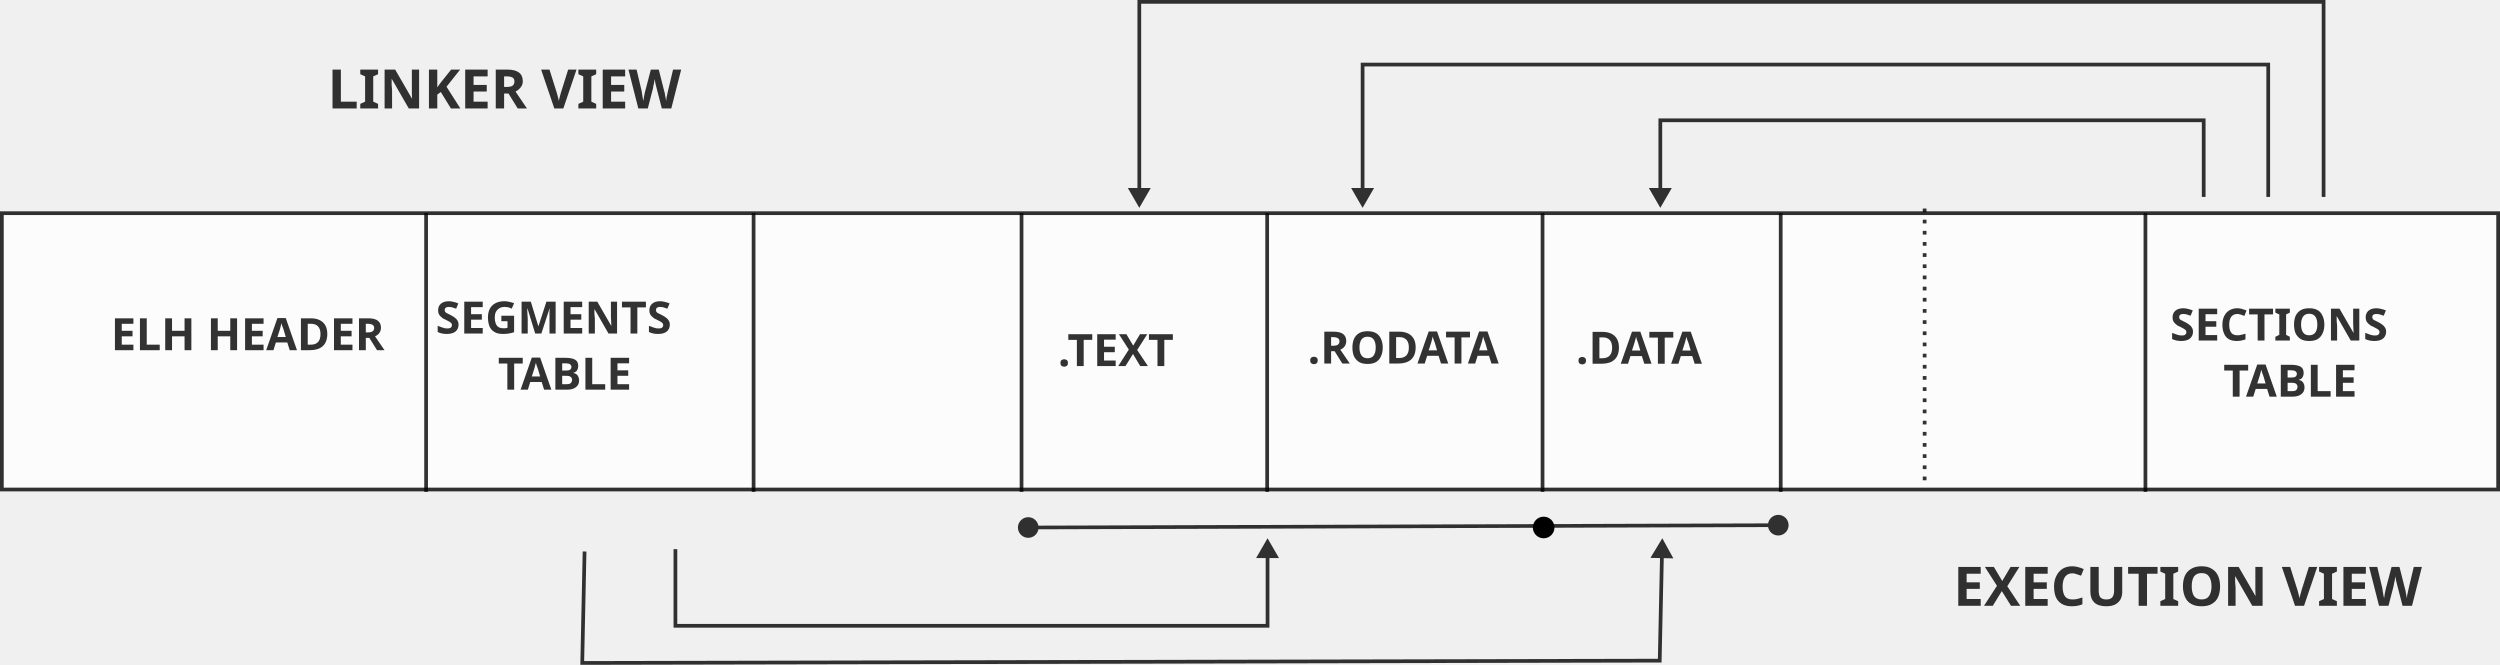
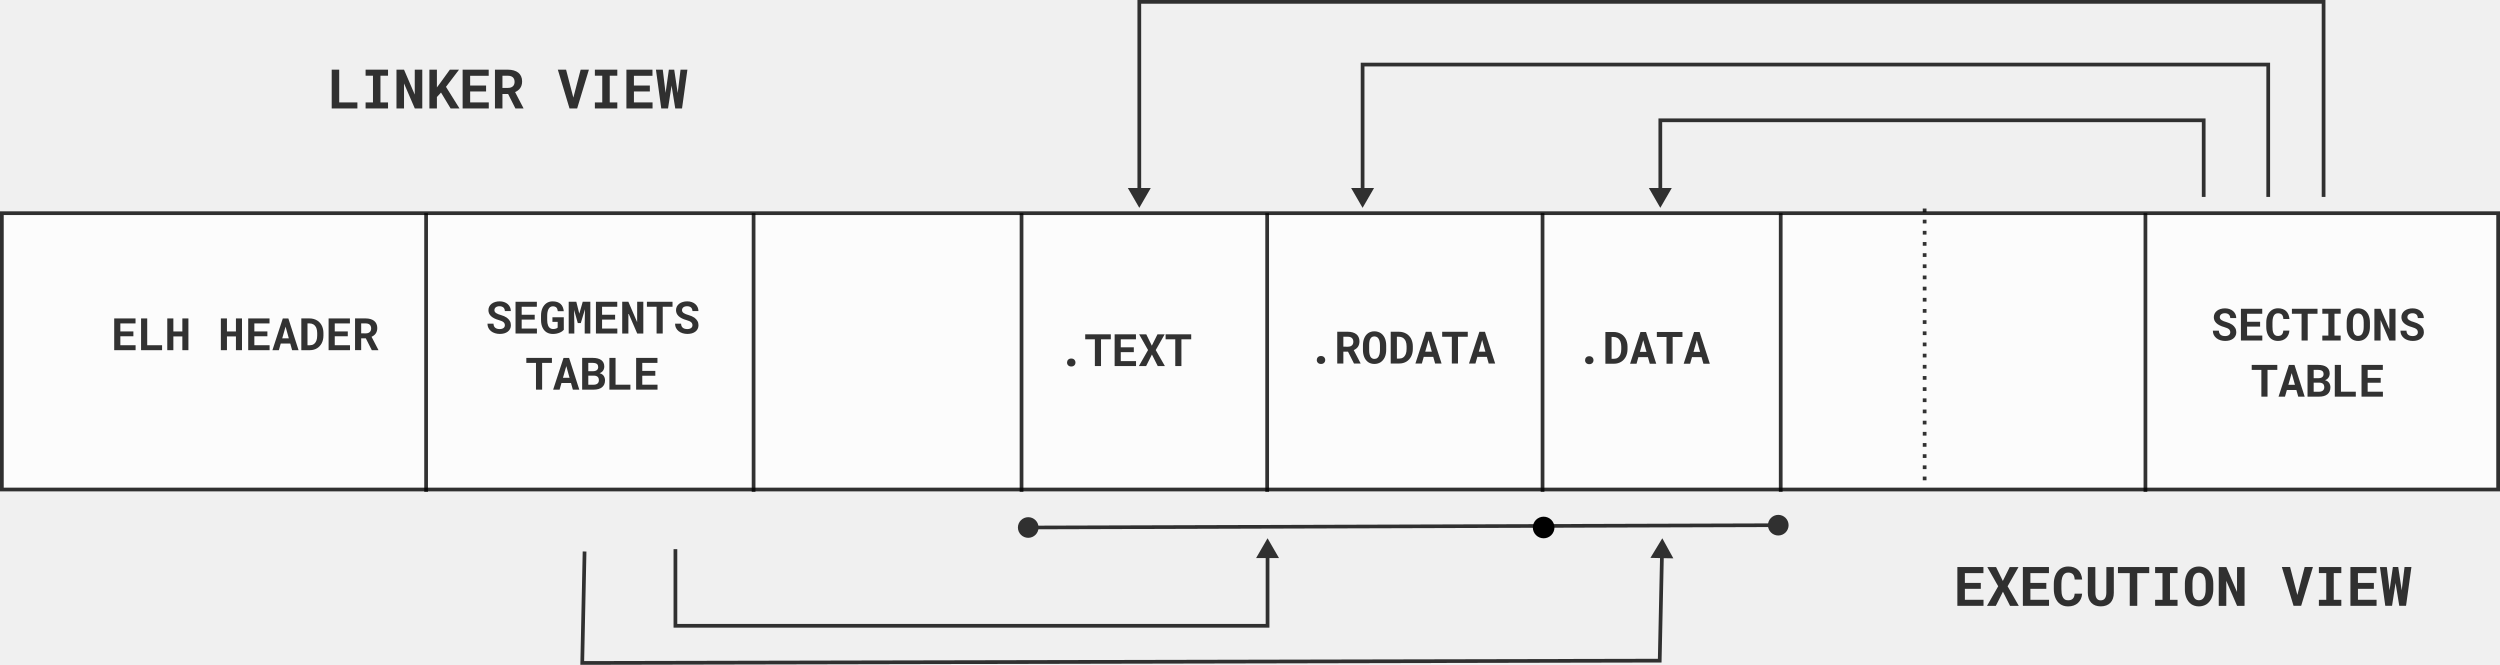
<svg xmlns="http://www.w3.org/2000/svg" width="177.741mm" height="47.266mm" viewBox="0 0 177.741 47.266" version="1.1" id="svg4170">
  <defs id="defs4167">
    <marker style="overflow:visible" id="marker22050" refX="0" refY="0" orient="auto" markerWidth="5.667" markerHeight="5.667" viewBox="0 0 5.667 5.667" preserveAspectRatio="xMidYMid">
      <path transform="scale(0.5)" style="fill:context-stroke;fill-rule:evenodd;stroke:context-stroke;stroke-width:1pt" d="M 5,0 C 5,2.76 2.76,5 0,5 -2.76,5 -5,2.76 -5,0 c 0,-2.76 2.3,-5 5,-5 2.76,0 5,2.24 5,5 z" id="path22048" />
    </marker>
    <marker style="overflow:visible" id="marker21968" refX="0" refY="0" orient="auto" markerWidth="5.667" markerHeight="5.667" viewBox="0 0 5.667 5.667" preserveAspectRatio="xMidYMid">
      <path transform="scale(0.5)" style="fill:context-stroke;fill-rule:evenodd;stroke:context-stroke;stroke-width:1pt" d="M 5,0 C 5,2.76 2.76,5 0,5 -2.76,5 -5,2.76 -5,0 c 0,-2.76 2.3,-5 5,-5 2.76,0 5,2.24 5,5 z" id="path21966" />
    </marker>
    <marker style="overflow:visible" id="TriangleStart" refX="0" refY="0" orient="auto-start-reverse" markerWidth="5.324" markerHeight="6.155" viewBox="0 0 5.324 6.155" preserveAspectRatio="xMidYMid">
      <path transform="scale(0.5)" style="fill:context-stroke;fill-rule:evenodd;stroke:context-stroke;stroke-width:1pt" d="M 5.77,0 -2.88,5 V -5 Z" id="path135" />
    </marker>
  </defs>
  <g id="layer1" transform="translate(-15.38659,-12.08449)">
-     <rect style="opacity:0.8;fill:#ffffff;stroke:#000000;stroke-width:0.265;stroke-opacity:1" id="rect5873" width="177.477" height="19.646" x="15.519" y="27.241" ry="0" />
-     <text xml:space="preserve" style="font-size:3.175px;opacity:0.8;fill:#ffffff;stroke:#000000;stroke-width:0.265;stroke-opacity:1" x="90.594" y="38.11" id="text8955-56">
-       <tspan id="tspan8953-2" style="font-style:normal;font-variant:normal;font-weight:bold;font-stretch:normal;font-family:'Roboto Mono';-inkscape-font-specification:'Roboto Mono Bold';fill:#000000;fill-opacity:1;stroke:none;stroke-width:0.265" x="90.594" y="38.11">.TEXT</tspan>
-     </text>
-     <text xml:space="preserve" style="font-size:3.175px;opacity:0.8;fill:#ffffff;stroke:#000000;stroke-width:0.265;stroke-opacity:1" x="108.351" y="37.929" id="text8955-56-0">
-       <tspan id="tspan8953-2-5" style="font-style:normal;font-variant:normal;font-weight:bold;font-stretch:normal;font-family:'Roboto Mono';-inkscape-font-specification:'Roboto Mono Bold';fill:#000000;fill-opacity:1;stroke:none;stroke-width:0.265" x="108.351" y="37.929">.RODATA</tspan>
-     </text>
-     <text xml:space="preserve" style="font-size:3.175px;opacity:0.8;fill:#ffffff;stroke:#000000;stroke-width:0.265;stroke-opacity:1" x="127.425" y="37.945" id="text8955-56-0-6">
-       <tspan id="tspan8953-2-5-1" style="font-style:normal;font-variant:normal;font-weight:bold;font-stretch:normal;font-family:'Roboto Mono';-inkscape-font-specification:'Roboto Mono Bold';fill:#000000;fill-opacity:1;stroke:none;stroke-width:0.265" x="127.425" y="37.945">.DATA</tspan>
-     </text>
+     <path id="rect5873" style="opacity:0.8;fill:#ffffff;stroke:#000000;stroke-width:0.265" d="M 15.519,27.241 H 192.995 V 46.887 H 15.519 Z" />
+     <g aria-label=".TEXT" id="text8955-56" style="font-size:3.175px;opacity:0.8;fill:#ffffff;stroke:#000000;stroke-width:0.265">
+       <path d="m 91.249,37.86 q 0,0.119 0.081,0.2 0.081,0.081 0.219,0.081 0.136,0 0.217,-0.079 0.082,-0.081 0.082,-0.202 0,-0.121 -0.081,-0.203 -0.079,-0.082 -0.219,-0.082 -0.141,0 -0.22,0.084 -0.079,0.082 -0.079,0.202 z" style="font-weight:bold;font-family:'Roboto Mono';-inkscape-font-specification:'Roboto Mono Bold';fill:#000000;stroke:none" id="path193" />
+       <path d="M 94.362,36.208 V 35.853 H 92.541 v 0.355 h 0.687 v 1.902 h 0.437 v -1.902 z" style="font-weight:bold;font-family:'Roboto Mono';-inkscape-font-specification:'Roboto Mono Bold';fill:#000000;stroke:none" id="path195" />
+       <path d="M 95.997,37.121 V 36.777 h -0.927 v -0.569 h 1.079 v -0.355 h -1.516 v 2.257 h 1.521 v -0.352 h -1.084 v -0.637 z" style="font-weight:bold;font-family:'Roboto Mono';-inkscape-font-specification:'Roboto Mono Bold';fill:#000000;stroke:none" id="path197" />
+       <path d="M 97.278,36.662 96.882,35.853 h -0.508 l 0.634,1.119 -0.651,1.138 h 0.515 l 0.412,-0.822 0.414,0.822 h 0.508 l -0.651,-1.138 0.636,-1.119 h -0.512 z" style="font-weight:bold;font-family:'Roboto Mono';-inkscape-font-specification:'Roboto Mono Bold';fill:#000000;stroke:none" id="path199" />
+       <path d="m 100.077,36.208 v -0.355 h -1.82 v 0.355 h 0.687 v 1.902 h 0.437 v -1.902 z" style="font-weight:bold;font-family:'Roboto Mono';-inkscape-font-specification:'Roboto Mono Bold';fill:#000000;stroke:none" id="path201" />
+     </g>
+     <g aria-label=".RODATA" id="text8955-56-0" style="font-size:3.175px;opacity:0.8;fill:#ffffff;stroke:#000000;stroke-width:0.265">
+       <path d="m 109.005,37.68 q 0,0.119 0.081,0.2 0.081,0.081 0.219,0.081 0.136,0 0.217,-0.079 0.082,-0.081 0.082,-0.202 0,-0.121 -0.081,-0.203 -0.079,-0.082 -0.219,-0.082 -0.141,0 -0.22,0.084 -0.079,0.082 -0.079,0.202 z" style="font-weight:bold;font-family:'Roboto Mono';-inkscape-font-specification:'Roboto Mono Bold';fill:#000000;stroke:none" id="path204" />
+       <path d="m 111.225,37.086 0.425,0.843 h 0.467 v -0.02 l -0.485,-0.932 q 0.093,-0.042 0.167,-0.099 0.076,-0.057 0.13,-0.135 0.053,-0.076 0.081,-0.172 0.029,-0.098 0.029,-0.219 0,-0.167 -0.059,-0.295 -0.057,-0.127 -0.164,-0.212 -0.109,-0.085 -0.26,-0.129 -0.152,-0.045 -0.34,-0.045 h -0.757 v 2.257 h 0.436 v -0.843 z m -0.33,-0.353 v -0.707 h 0.321 q 0.09,0 0.16,0.022 0.07,0.022 0.118,0.062 0.054,0.045 0.081,0.115 0.028,0.068 0.028,0.158 0,0.074 -0.022,0.135 -0.02,0.06 -0.06,0.104 -0.048,0.054 -0.126,0.084 -0.076,0.028 -0.177,0.028 z" style="font-weight:bold;font-family:'Roboto Mono';-inkscape-font-specification:'Roboto Mono Bold';fill:#000000;stroke:none" id="path206" />
+       <path d="m 113.94,36.966 v -0.329 q 0,-0.153 -0.029,-0.29 -0.028,-0.136 -0.082,-0.251 -0.05,-0.101 -0.119,-0.184 -0.068,-0.084 -0.16,-0.143 -0.091,-0.062 -0.206,-0.095 -0.113,-0.034 -0.243,-0.034 -0.129,0 -0.239,0.033 -0.11,0.033 -0.198,0.093 -0.09,0.062 -0.16,0.149 -0.068,0.087 -0.116,0.194 -0.05,0.113 -0.076,0.246 -0.025,0.133 -0.025,0.282 v 0.329 q 0,0.14 0.022,0.265 0.023,0.126 0.067,0.233 0.048,0.116 0.119,0.209 0.071,0.091 0.161,0.157 0.091,0.062 0.203,0.096 0.112,0.034 0.243,0.034 0.124,0 0.231,-0.031 0.109,-0.029 0.198,-0.084 0.099,-0.062 0.177,-0.155 0.077,-0.093 0.13,-0.205 0.05,-0.112 0.076,-0.242 0.026,-0.132 0.026,-0.278 z m -0.442,-0.332 v 0.332 q 0,0.084 -0.009,0.161 -0.008,0.078 -0.025,0.143 -0.022,0.084 -0.059,0.15 -0.036,0.065 -0.088,0.109 -0.042,0.036 -0.096,0.054 -0.054,0.019 -0.119,0.019 -0.068,0 -0.122,-0.02 -0.053,-0.02 -0.095,-0.057 -0.045,-0.042 -0.079,-0.109 -0.033,-0.068 -0.05,-0.15 -0.015,-0.065 -0.022,-0.141 -0.006,-0.076 -0.006,-0.158 v -0.332 q 0,-0.087 0.006,-0.166 0.008,-0.079 0.023,-0.146 0.02,-0.087 0.056,-0.152 0.037,-0.065 0.09,-0.109 0.039,-0.029 0.087,-0.045 0.05,-0.015 0.11,-0.015 0.064,0 0.115,0.017 0.053,0.017 0.095,0.048 0.053,0.042 0.091,0.109 0.039,0.065 0.062,0.149 0.019,0.067 0.026,0.146 0.009,0.078 0.009,0.164 z" style="font-weight:bold;font-family:'Roboto Mono';-inkscape-font-specification:'Roboto Mono Bold';fill:#000000;stroke:none" id="path208" />
+       <path d="m 114.261,37.929 h 0.606 q 0.15,0 0.282,-0.037 0.133,-0.037 0.243,-0.107 0.095,-0.059 0.174,-0.146 0.079,-0.088 0.138,-0.192 0.062,-0.116 0.096,-0.256 0.034,-0.14 0.034,-0.296 v -0.186 q 0,-0.163 -0.037,-0.307 -0.036,-0.144 -0.102,-0.264 -0.057,-0.098 -0.135,-0.18 -0.076,-0.084 -0.174,-0.141 -0.112,-0.07 -0.248,-0.107 -0.136,-0.039 -0.293,-0.039 h -0.584 z m 0.439,-1.904 h 0.146 q 0.079,0 0.146,0.019 0.068,0.017 0.124,0.05 0.073,0.043 0.127,0.112 0.056,0.068 0.09,0.155 0.028,0.073 0.042,0.161 0.015,0.087 0.015,0.184 v 0.189 q 0,0.104 -0.015,0.194 -0.014,0.088 -0.042,0.161 -0.034,0.084 -0.082,0.147 -0.046,0.062 -0.105,0.102 -0.057,0.039 -0.127,0.059 -0.07,0.02 -0.15,0.02 h -0.167 z" style="font-weight:bold;font-family:'Roboto Mono';-inkscape-font-specification:'Roboto Mono Bold';fill:#000000;stroke:none" id="path210" />
+       <path d="m 117.286,37.458 0.132,0.471 h 0.459 l -0.726,-2.257 h -0.395 l -0.739,2.257 h 0.459 l 0.133,-0.471 z m -0.571,-0.371 0.237,-0.831 0.231,0.831 z" style="font-weight:bold;font-family:'Roboto Mono';-inkscape-font-specification:'Roboto Mono Bold';fill:#000000;stroke:none" id="path212" />
+       <path d="M 119.74,36.027 V 35.672 h -1.82 v 0.355 h 0.687 v 1.902 h 0.437 v -1.902 z" style="font-weight:bold;font-family:'Roboto Mono';-inkscape-font-specification:'Roboto Mono Bold';fill:#000000;stroke:none" id="path214" />
+       <path d="m 121.096,37.458 0.132,0.471 h 0.459 l -0.726,-2.257 h -0.395 l -0.739,2.257 h 0.459 l 0.133,-0.471 z m -0.571,-0.371 0.237,-0.831 0.231,0.831 z" style="font-weight:bold;font-family:'Roboto Mono';-inkscape-font-specification:'Roboto Mono Bold';fill:#000000;stroke:none" id="path216" />
+     </g>
+     <g aria-label=".DATA" id="text8955-56-0-6" style="font-size:3.175px;opacity:0.8;fill:#ffffff;stroke:#000000;stroke-width:0.265">
+       <path d="m 128.079,37.695 q 0,0.119 0.081,0.2 0.081,0.081 0.219,0.081 0.136,0 0.217,-0.079 0.082,-0.081 0.082,-0.202 0,-0.121 -0.081,-0.203 -0.079,-0.082 -0.219,-0.082 -0.141,0 -0.22,0.084 -0.079,0.082 -0.079,0.202 z" style="font-weight:bold;font-family:'Roboto Mono';-inkscape-font-specification:'Roboto Mono Bold';fill:#000000;stroke:none" id="path219" />
+       <path d="m 129.524,37.945 h 0.606 q 0.15,0 0.282,-0.037 0.133,-0.037 0.243,-0.107 0.095,-0.059 0.174,-0.146 0.079,-0.088 0.138,-0.192 0.062,-0.116 0.096,-0.256 0.034,-0.14 0.034,-0.296 v -0.186 q 0,-0.163 -0.037,-0.307 -0.036,-0.144 -0.102,-0.264 -0.057,-0.098 -0.135,-0.18 -0.076,-0.084 -0.174,-0.141 -0.112,-0.07 -0.248,-0.107 -0.136,-0.039 -0.293,-0.039 h -0.584 z m 0.439,-1.904 h 0.146 q 0.079,0 0.146,0.019 0.068,0.017 0.124,0.05 0.073,0.043 0.127,0.112 0.056,0.068 0.09,0.155 0.028,0.073 0.042,0.161 0.015,0.087 0.015,0.184 v 0.189 q 0,0.104 -0.015,0.194 -0.014,0.088 -0.042,0.161 -0.034,0.084 -0.082,0.147 -0.046,0.062 -0.105,0.102 -0.057,0.039 -0.127,0.059 -0.07,0.02 -0.15,0.02 h -0.167 z" style="font-weight:bold;font-family:'Roboto Mono';-inkscape-font-specification:'Roboto Mono Bold';fill:#000000;stroke:none" id="path221" />
+       <path d="m 132.548,37.473 0.132,0.471 h 0.459 l -0.726,-2.257 h -0.395 l -0.739,2.257 h 0.459 l 0.133,-0.471 z m -0.571,-0.371 0.237,-0.831 0.231,0.831 z" style="font-weight:bold;font-family:'Roboto Mono';-inkscape-font-specification:'Roboto Mono Bold';fill:#000000;stroke:none" id="path223" />
+       <path d="m 135.003,36.042 v -0.355 h -1.82 v 0.355 h 0.687 v 1.902 h 0.437 V 36.042 Z" style="font-weight:bold;font-family:'Roboto Mono';-inkscape-font-specification:'Roboto Mono Bold';fill:#000000;stroke:none" id="path225" />
+       <path d="m 136.359,37.473 0.132,0.471 h 0.459 l -0.726,-2.257 h -0.395 l -0.739,2.257 h 0.459 l 0.133,-0.471 z m -0.571,-0.371 0.237,-0.831 0.231,0.831 z" style="font-weight:bold;font-family:'Roboto Mono';-inkscape-font-specification:'Roboto Mono Bold';fill:#000000;stroke:none" id="path227" />
+     </g>
    <path style="opacity:0.8;fill:#ffffff;stroke:#000000;stroke-width:0.265;stroke-opacity:1" d="M 45.681,27.241 V 47.052" id="path5987" />
    <path style="opacity:0.8;fill:#ffffff;stroke:#000000;stroke-width:0.265;stroke-opacity:1" d="M 68.964,27.241 V 47.052" id="path6715" />
    <path style="opacity:0.8;fill:#ffffff;stroke:#000000;stroke-width:0.265;stroke-opacity:1" d="M 88.014,27.241 V 47.052" id="path6717" />
    <path style="opacity:0.8;fill:#ffffff;stroke:#000000;stroke-width:0.265;stroke-opacity:1" d="M 105.477,27.241 V 47.052" id="path6719" />
    <path style="opacity:0.8;fill:#ffffff;stroke:#000000;stroke-width:0.265;stroke-opacity:1" d="M 125.056,27.241 V 47.052" id="path6721" />
-     <text xml:space="preserve" style="font-size:3.175px;opacity:0.8;fill:#ffffff;stroke:#000000;stroke-width:0.265;stroke-opacity:1" x="23.278" y="36.981" id="text8955">
-       <tspan id="tspan8953" style="font-style:normal;font-variant:normal;font-weight:bold;font-stretch:normal;font-family:'Roboto Mono';-inkscape-font-specification:'Roboto Mono Bold';fill:#000000;fill-opacity:1;stroke:none;stroke-width:0.265" x="23.278" y="36.981">ELH HEADER</tspan>
-     </text>
-     <text xml:space="preserve" style="font-size:3.881px;opacity:0.8;fill:#ffffff;stroke:#000000;stroke-width:0.265;stroke-opacity:1" x="38.684" y="19.796" id="text8955-3">
-       <tspan id="tspan8953-25" style="font-style:normal;font-variant:normal;font-weight:bold;font-stretch:normal;font-size:3.881px;font-family:'Roboto Mono';-inkscape-font-specification:'Roboto Mono Bold';fill:#000000;fill-opacity:1;stroke:none;stroke-width:0.265" x="38.684" y="19.796">LINKER VIEW</tspan>
-     </text>
-     <text xml:space="preserve" style="font-size:3.881px;opacity:0.8;fill:#ffffff;stroke:#000000;stroke-width:0.265;stroke-opacity:1" x="154.269" y="55.157" id="text8955-3-5">
-       <tspan id="tspan8953-25-3" style="font-style:normal;font-variant:normal;font-weight:bold;font-stretch:normal;font-size:3.881px;font-family:'Roboto Mono';-inkscape-font-specification:'Roboto Mono Bold';fill:#000000;fill-opacity:1;stroke:none;stroke-width:0.265" x="154.269" y="55.157">EXECUTION VIEW</tspan>
-     </text>
-     <text xml:space="preserve" style="font-size:3.175px;text-align:center;text-anchor:middle;opacity:0.8;fill:#ffffff;stroke:#000000;stroke-width:0.265;stroke-opacity:1" x="180.196" y="36.294" id="text8955-5">
-       <tspan id="tspan8953-5" style="font-style:normal;font-variant:normal;font-weight:bold;font-stretch:normal;font-family:'Roboto Mono';-inkscape-font-specification:'Roboto Mono Bold';text-align:center;text-anchor:middle;fill:#000000;fill-opacity:1;stroke:none;stroke-width:0.265" x="180.196" y="36.294">SECTIONS</tspan>
-       <tspan style="font-style:normal;font-variant:normal;font-weight:bold;font-stretch:normal;font-family:'Roboto Mono';-inkscape-font-specification:'Roboto Mono Bold';text-align:center;text-anchor:middle;fill:#000000;fill-opacity:1;stroke:none;stroke-width:0.265" x="180.196" y="40.285" id="tspan9824">TABLE</tspan>
-     </text>
-     <text xml:space="preserve" style="font-size:3.175px;text-align:center;text-anchor:middle;opacity:0.8;fill:#ffffff;stroke:#000000;stroke-width:0.265;stroke-opacity:1" x="57.527" y="35.796" id="text8955-5-8">
-       <tspan id="tspan8953-5-7" style="font-style:normal;font-variant:normal;font-weight:bold;font-stretch:normal;font-family:'Roboto Mono';-inkscape-font-specification:'Roboto Mono Bold';text-align:center;text-anchor:middle;fill:#000000;fill-opacity:1;stroke:none;stroke-width:0.265" x="57.527" y="35.796">SEGMENTS</tspan>
-       <tspan style="font-style:normal;font-variant:normal;font-weight:bold;font-stretch:normal;font-family:'Roboto Mono';-inkscape-font-specification:'Roboto Mono Bold';text-align:center;text-anchor:middle;fill:#000000;fill-opacity:1;stroke:none;stroke-width:0.265" x="57.527" y="39.787" id="tspan9824-7">TABLE</tspan>
-     </text>
+     <g aria-label="ELH HEADER" id="text8955" style="font-size:3.175px;opacity:0.8;fill:#ffffff;stroke:#000000;stroke-width:0.265">
+       <path d="M 24.87,35.992 V 35.648 H 23.943 V 35.079 H 25.022 v -0.355 h -1.516 v 2.257 h 1.521 v -0.352 h -1.084 v -0.637 z" style="font-weight:bold;font-family:'Roboto Mono';-inkscape-font-specification:'Roboto Mono Bold';fill:#000000;stroke:none" id="path230" />
+       <path d="m 25.853,36.629 v -1.905 h -0.437 v 2.257 h 1.494 v -0.352 z" style="font-weight:bold;font-family:'Roboto Mono';-inkscape-font-specification:'Roboto Mono Bold';fill:#000000;stroke:none" id="path232" />
+       <path d="m 28.782,36.981 v -2.257 h -0.431 v 0.926 h -0.639 v -0.926 h -0.433 v 2.257 h 0.433 v -0.978 h 0.639 v 0.978 z" style="font-weight:bold;font-family:'Roboto Mono';-inkscape-font-specification:'Roboto Mono Bold';fill:#000000;stroke:none" id="path234" />
+       <path d="m 32.592,36.981 v -2.257 h -0.431 v 0.926 h -0.639 v -0.926 h -0.433 v 2.257 h 0.433 v -0.978 h 0.639 v 0.978 z" style="font-weight:bold;font-family:'Roboto Mono';-inkscape-font-specification:'Roboto Mono Bold';fill:#000000;stroke:none" id="path236" />
+       <path d="m 34.397,35.992 v -0.344 h -0.927 v -0.569 h 1.079 v -0.355 h -1.516 v 2.257 h 1.521 v -0.352 h -1.084 v -0.637 z" style="font-weight:bold;font-family:'Roboto Mono';-inkscape-font-specification:'Roboto Mono Bold';fill:#000000;stroke:none" id="path238" />
+       <path d="m 36.023,36.51 0.132,0.471 h 0.459 l -0.726,-2.257 h -0.395 l -0.739,2.257 h 0.459 L 35.346,36.51 Z m -0.571,-0.371 0.237,-0.831 0.231,0.831 z" style="font-weight:bold;font-family:'Roboto Mono';-inkscape-font-specification:'Roboto Mono Bold';fill:#000000;stroke:none" id="path240" />
+       <path d="m 36.809,36.981 h 0.606 q 0.15,0 0.282,-0.037 0.133,-0.037 0.243,-0.107 0.095,-0.059 0.174,-0.146 0.079,-0.088 0.138,-0.192 0.062,-0.116 0.096,-0.256 0.034,-0.14 0.034,-0.296 v -0.186 q 0,-0.163 -0.037,-0.307 -0.036,-0.144 -0.102,-0.264 -0.057,-0.098 -0.135,-0.18 -0.076,-0.084 -0.174,-0.141 -0.112,-0.07 -0.248,-0.107 -0.136,-0.039 -0.293,-0.039 h -0.584 z m 0.439,-1.904 h 0.146 q 0.079,0 0.146,0.019 0.068,0.017 0.124,0.05 0.073,0.043 0.127,0.112 0.056,0.068 0.09,0.155 0.028,0.073 0.042,0.161 0.015,0.087 0.015,0.184 v 0.189 q 0,0.104 -0.015,0.194 -0.014,0.088 -0.042,0.161 -0.034,0.084 -0.082,0.147 -0.047,0.062 -0.105,0.102 -0.057,0.039 -0.127,0.059 -0.07,0.02 -0.15,0.02 H 37.248 Z" style="font-weight:bold;font-family:'Roboto Mono';-inkscape-font-specification:'Roboto Mono Bold';fill:#000000;stroke:none" id="path242" />
+       <path d="m 40.113,35.992 v -0.344 h -0.927 v -0.569 h 1.079 v -0.355 h -1.516 v 2.257 h 1.521 v -0.352 h -1.084 v -0.637 z" style="font-weight:bold;font-family:'Roboto Mono';-inkscape-font-specification:'Roboto Mono Bold';fill:#000000;stroke:none" id="path244" />
+       <path d="m 41.395,36.138 0.425,0.843 h 0.467 v -0.02 l -0.485,-0.932 q 0.093,-0.042 0.167,-0.099 0.076,-0.057 0.13,-0.135 0.053,-0.076 0.081,-0.172 0.029,-0.098 0.029,-0.219 0,-0.167 -0.059,-0.295 -0.057,-0.127 -0.164,-0.212 -0.109,-0.085 -0.26,-0.129 -0.152,-0.045 -0.34,-0.045 H 40.629 v 2.257 h 0.436 v -0.843 z m -0.33,-0.353 v -0.707 h 0.321 q 0.09,0 0.16,0.022 0.07,0.022 0.118,0.062 0.054,0.045 0.081,0.115 0.028,0.068 0.028,0.158 0,0.074 -0.022,0.135 -0.02,0.06 -0.06,0.104 -0.048,0.054 -0.126,0.084 -0.076,0.028 -0.177,0.028 z" style="font-weight:bold;font-family:'Roboto Mono';-inkscape-font-specification:'Roboto Mono Bold';fill:#000000;stroke:none" id="path246" />
+     </g>
+     <g aria-label="LINKER VIEW" id="text8955-3" style="font-size:3.881px;opacity:0.8;fill:#ffffff;stroke:#000000;stroke-width:0.265">
+       <path d="m 39.503,19.366 v -2.329 h -0.534 v 2.759 h 1.827 v -0.43 z" style="font-weight:bold;font-family:'Roboto Mono';-inkscape-font-specification:'Roboto Mono Bold';fill:#000000;stroke:none" id="path249" />
+       <path d="m 41.379,17.037 v 0.43 h 0.525 v 1.9 h -0.525 v 0.428 h 1.595 v -0.428 h -0.538 v -1.9 h 0.538 v -0.43 z" style="font-weight:bold;font-family:'Roboto Mono';-inkscape-font-specification:'Roboto Mono Bold';fill:#000000;stroke:none" id="path251" />
+       <path d="M 45.409,19.796 V 17.037 H 44.875 l -0.002,1.772 -0.762,-1.772 h -0.536 v 2.759 h 0.536 V 18.017 l 0.767,1.779 z" style="font-weight:bold;font-family:'Roboto Mono';-inkscape-font-specification:'Roboto Mono Bold';fill:#000000;stroke:none" id="path253" />
+       <path d="m 46.741,18.663 0.682,1.133 h 0.633 L 47.094,18.258 48.022,17.037 h -0.652 l -0.671,0.927 -0.25,0.337 v -1.264 h -0.534 v 2.759 h 0.534 v -0.813 z" style="font-weight:bold;font-family:'Roboto Mono';-inkscape-font-specification:'Roboto Mono Bold';fill:#000000;stroke:none" id="path255" />
+       <path d="M 49.945,18.587 V 18.167 h -1.133 v -0.695 h 1.319 v -0.434 h -1.853 v 2.759 h 1.859 v -0.43 h -1.324 v -0.779 z" style="font-weight:bold;font-family:'Roboto Mono';-inkscape-font-specification:'Roboto Mono Bold';fill:#000000;stroke:none" id="path257" />
+       <path d="m 51.512,18.766 0.519,1.031 h 0.57 v -0.025 l -0.593,-1.139 q 0.114,-0.051 0.205,-0.121 0.093,-0.07 0.159,-0.165 0.064,-0.093 0.099,-0.21 0.036,-0.119 0.036,-0.267 0,-0.205 -0.072,-0.36 -0.07,-0.155 -0.201,-0.26 -0.133,-0.104 -0.318,-0.157 -0.186,-0.055 -0.415,-0.055 h -0.925 v 2.759 h 0.532 v -1.031 z m -0.404,-0.432 v -0.864 h 0.392 q 0.11,0 0.195,0.027 0.085,0.027 0.144,0.076 0.066,0.055 0.099,0.14 0.034,0.083 0.034,0.193 0,0.091 -0.027,0.165 -0.025,0.074 -0.074,0.127 -0.059,0.066 -0.153,0.102 -0.093,0.034 -0.216,0.034 z" style="font-weight:bold;font-family:'Roboto Mono';-inkscape-font-specification:'Roboto Mono Bold';fill:#000000;stroke:none" id="path259" />
+       <path d="m 55.878,19.796 h 0.542 l 0.836,-2.759 h -0.587 l -0.47,1.8 -0.051,0.188 -0.047,-0.186 -0.468,-1.802 h -0.587 z" style="font-weight:bold;font-family:'Roboto Mono';-inkscape-font-specification:'Roboto Mono Bold';fill:#000000;stroke:none" id="path261" />
+       <path d="m 57.68,17.037 v 0.43 h 0.525 v 1.9 h -0.525 v 0.428 h 1.595 v -0.428 h -0.538 v -1.9 h 0.538 v -0.43 z" style="font-weight:bold;font-family:'Roboto Mono';-inkscape-font-specification:'Roboto Mono Bold';fill:#000000;stroke:none" id="path263" />
+       <path d="M 61.589,18.587 V 18.167 h -1.133 v -0.695 h 1.319 v -0.434 h -1.853 v 2.759 h 1.859 v -0.43 h -1.324 v -0.779 z" style="font-weight:bold;font-family:'Roboto Mono';-inkscape-font-specification:'Roboto Mono Bold';fill:#000000;stroke:none" id="path265" />
+       <path d="m 62.4,19.796 h 0.481 l 0.231,-1.489 0.021,-0.14 0.021,0.14 0.241,1.489 h 0.481 l 0.383,-2.759 h -0.489 l -0.188,1.546 -0.013,0.116 -0.017,-0.114 -0.231,-1.548 h -0.381 l -0.218,1.537 -0.017,0.114 -0.013,-0.108 -0.184,-1.542 h -0.487 z" style="font-weight:bold;font-family:'Roboto Mono';-inkscape-font-specification:'Roboto Mono Bold';fill:#000000;stroke:none" id="path267" />
+     </g>
+     <g aria-label="EXECUTION VIEW" id="text8955-3-5" style="font-size:3.881px;opacity:0.8;fill:#ffffff;stroke:#000000;stroke-width:0.265">
+       <path d="m 156.215,53.948 v -0.421 h -1.133 V 52.832 h 1.319 v -0.434 h -1.853 v 2.759 h 1.859 v -0.43 h -1.324 V 53.948 Z" style="font-weight:bold;font-family:'Roboto Mono';-inkscape-font-specification:'Roboto Mono Bold';fill:#000000;stroke:none" id="path270" />
+       <path d="m 157.781,53.388 -0.483,-0.989 h -0.622 l 0.775,1.368 -0.796,1.391 h 0.629 l 0.504,-1.004 0.506,1.004 h 0.621 l -0.796,-1.391 0.777,-1.368 h -0.625 z" style="font-weight:bold;font-family:'Roboto Mono';-inkscape-font-specification:'Roboto Mono Bold';fill:#000000;stroke:none" id="path272" />
+       <path d="m 160.873,53.948 v -0.421 h -1.133 V 52.832 h 1.319 v -0.434 h -1.853 v 2.759 h 1.859 v -0.43 h -1.324 V 53.948 Z" style="font-weight:bold;font-family:'Roboto Mono';-inkscape-font-specification:'Roboto Mono Bold';fill:#000000;stroke:none" id="path274" />
+       <path d="m 163.419,54.293 h -0.532 q -0.008,0.125 -0.042,0.214 -0.034,0.089 -0.093,0.146 -0.059,0.057 -0.142,0.083 -0.083,0.027 -0.188,0.027 -0.078,0 -0.142,-0.017 -0.062,-0.019 -0.114,-0.057 -0.047,-0.034 -0.085,-0.085 -0.036,-0.051 -0.062,-0.117 -0.038,-0.097 -0.057,-0.225 -0.017,-0.131 -0.017,-0.296 v -0.375 q 0,-0.121 0.011,-0.225 0.011,-0.106 0.036,-0.193 0.032,-0.112 0.085,-0.195 0.055,-0.085 0.133,-0.131 0.045,-0.027 0.099,-0.04 0.055,-0.013 0.117,-0.013 0.117,0 0.201,0.032 0.085,0.03 0.142,0.091 0.055,0.063 0.083,0.155 0.03,0.093 0.038,0.216 h 0.531 q -0.019,-0.216 -0.091,-0.388 -0.072,-0.172 -0.197,-0.292 -0.125,-0.119 -0.303,-0.184 -0.176,-0.064 -0.404,-0.064 -0.153,0 -0.288,0.04 -0.133,0.038 -0.244,0.11 -0.125,0.085 -0.224,0.208 -0.099,0.123 -0.159,0.28 -0.053,0.129 -0.08,0.28 -0.026,0.15 -0.026,0.316 v 0.371 q 0,0.178 0.028,0.337 0.03,0.159 0.085,0.292 0.057,0.133 0.138,0.243 0.083,0.11 0.189,0.188 0.116,0.083 0.26,0.129 0.146,0.044 0.316,0.044 0.216,0 0.394,-0.063 0.178,-0.064 0.307,-0.182 0.129,-0.117 0.205,-0.284 0.078,-0.167 0.091,-0.375 z" style="font-weight:bold;font-family:'Roboto Mono';-inkscape-font-specification:'Roboto Mono Bold';fill:#000000;stroke:none" id="path276" />
+       <path d="m 165.671,52.399 h -0.529 l -0.002,1.828 q -0.002,0.135 -0.028,0.237 -0.026,0.102 -0.08,0.171 -0.049,0.066 -0.125,0.1 -0.074,0.032 -0.171,0.032 -0.089,0 -0.157,-0.03 -0.068,-0.032 -0.116,-0.095 -0.051,-0.068 -0.078,-0.172 -0.025,-0.104 -0.026,-0.243 l -0.002,-1.828 h -0.532 l -0.002,1.828 q 0,0.231 0.064,0.413 0.066,0.18 0.186,0.303 0.119,0.123 0.286,0.188 0.169,0.064 0.377,0.064 0.222,0 0.394,-0.064 0.174,-0.064 0.296,-0.189 0.119,-0.123 0.182,-0.303 0.064,-0.18 0.064,-0.411 z" style="font-weight:bold;font-family:'Roboto Mono';-inkscape-font-specification:'Roboto Mono Bold';fill:#000000;stroke:none" id="path278" />
+       <path d="m 168.189,52.832 v -0.434 h -2.224 v 0.434 h 0.839 v 2.325 h 0.534 V 52.832 Z" style="font-weight:bold;font-family:'Roboto Mono';-inkscape-font-specification:'Roboto Mono Bold';fill:#000000;stroke:none" id="path280" />
+       <path d="m 168.607,52.399 v 0.43 h 0.525 v 1.9 h -0.525 v 0.428 h 1.595 v -0.428 h -0.538 V 52.829 h 0.538 v -0.43 z" style="font-weight:bold;font-family:'Roboto Mono';-inkscape-font-specification:'Roboto Mono Bold';fill:#000000;stroke:none" id="path282" />
+       <path d="m 172.744,53.981 v -0.402 q 0,-0.188 -0.036,-0.354 -0.034,-0.167 -0.1,-0.307 -0.061,-0.123 -0.146,-0.225 -0.083,-0.102 -0.195,-0.174 -0.112,-0.076 -0.252,-0.116 -0.138,-0.042 -0.297,-0.042 -0.157,0 -0.292,0.04 -0.135,0.04 -0.243,0.114 -0.11,0.076 -0.195,0.182 -0.083,0.106 -0.142,0.237 -0.061,0.138 -0.093,0.301 -0.03,0.163 -0.03,0.345 v 0.402 q 0,0.171 0.026,0.324 0.028,0.153 0.082,0.284 0.059,0.142 0.146,0.256 0.087,0.112 0.197,0.191 0.112,0.076 0.248,0.117 0.136,0.042 0.297,0.042 0.152,0 0.282,-0.038 0.133,-0.036 0.243,-0.102 0.121,-0.076 0.216,-0.189 0.095,-0.114 0.159,-0.25 0.061,-0.136 0.093,-0.296 0.032,-0.161 0.032,-0.339 z m -0.54,-0.405 v 0.405 q 0,0.102 -0.011,0.197 -0.009,0.095 -0.03,0.174 -0.026,0.102 -0.072,0.184 -0.044,0.08 -0.108,0.133 -0.051,0.044 -0.117,0.066 -0.066,0.023 -0.146,0.023 -0.083,0 -0.15,-0.025 -0.064,-0.025 -0.116,-0.07 -0.055,-0.051 -0.097,-0.133 -0.04,-0.083 -0.061,-0.184 -0.019,-0.08 -0.026,-0.172 -0.008,-0.093 -0.008,-0.193 v -0.405 q 0,-0.106 0.008,-0.203 0.009,-0.097 0.028,-0.178 0.025,-0.106 0.068,-0.186 0.045,-0.08 0.11,-0.133 0.047,-0.036 0.106,-0.055 0.061,-0.019 0.135,-0.019 0.078,0 0.14,0.021 0.064,0.021 0.116,0.059 0.064,0.051 0.112,0.133 0.047,0.08 0.076,0.182 0.023,0.081 0.032,0.178 0.011,0.095 0.011,0.201 z" style="font-weight:bold;font-family:'Roboto Mono';-inkscape-font-specification:'Roboto Mono Bold';fill:#000000;stroke:none" id="path284" />
+       <path d="M 174.966,55.157 V 52.399 h -0.534 l -0.002,1.772 -0.762,-1.772 h -0.536 v 2.759 h 0.536 v -1.779 l 0.767,1.779 z" style="font-weight:bold;font-family:'Roboto Mono';-inkscape-font-specification:'Roboto Mono Bold';fill:#000000;stroke:none" id="path286" />
+       <path d="m 178.449,55.157 h 0.542 l 0.836,-2.759 h -0.587 l -0.47,1.8 -0.051,0.188 -0.047,-0.186 -0.468,-1.802 h -0.587 z" style="font-weight:bold;font-family:'Roboto Mono';-inkscape-font-specification:'Roboto Mono Bold';fill:#000000;stroke:none" id="path288" />
+       <path d="m 180.251,52.399 v 0.43 h 0.525 v 1.9 h -0.525 v 0.428 h 1.595 v -0.428 h -0.538 V 52.829 h 0.538 v -0.43 z" style="font-weight:bold;font-family:'Roboto Mono';-inkscape-font-specification:'Roboto Mono Bold';fill:#000000;stroke:none" id="path290" />
+       <path d="m 184.16,53.948 v -0.421 h -1.133 V 52.832 h 1.319 v -0.434 h -1.853 v 2.759 h 1.859 v -0.43 h -1.324 V 53.948 Z" style="font-weight:bold;font-family:'Roboto Mono';-inkscape-font-specification:'Roboto Mono Bold';fill:#000000;stroke:none" id="path292" />
+       <path d="m 184.971,55.157 h 0.481 l 0.231,-1.489 0.021,-0.14 0.021,0.14 0.241,1.489 h 0.481 l 0.383,-2.759 h -0.489 l -0.188,1.546 -0.013,0.116 -0.017,-0.114 -0.231,-1.548 h -0.381 l -0.218,1.537 -0.017,0.114 -0.013,-0.108 -0.184,-1.542 h -0.487 z" style="font-weight:bold;font-family:'Roboto Mono';-inkscape-font-specification:'Roboto Mono Bold';fill:#000000;stroke:none" id="path294" />
+     </g>
+     <g aria-label="SECTIONS TABLE" id="text8955-5" style="font-size:3.175px;text-align:center;text-anchor:middle;opacity:0.8;fill:#ffffff;stroke:#000000;stroke-width:0.265">
+       <path d="m 173.95,35.705 q 0,0.06 -0.025,0.112 -0.025,0.05 -0.071,0.085 -0.046,0.036 -0.115,0.056 -0.067,0.02 -0.153,0.02 -0.098,0 -0.18,-0.022 -0.081,-0.022 -0.138,-0.068 -0.059,-0.047 -0.091,-0.119 -0.033,-0.073 -0.036,-0.175 h -0.428 q 0,0.175 0.067,0.305 0.068,0.13 0.184,0.226 0.122,0.098 0.287,0.149 0.166,0.05 0.335,0.05 0.172,0 0.318,-0.04 0.146,-0.042 0.251,-0.122 0.105,-0.079 0.164,-0.194 0.06,-0.116 0.06,-0.265 0,-0.172 -0.079,-0.304 -0.079,-0.132 -0.212,-0.231 -0.088,-0.06 -0.194,-0.107 -0.105,-0.047 -0.222,-0.079 -0.109,-0.029 -0.195,-0.064 -0.085,-0.034 -0.146,-0.076 -0.06,-0.04 -0.093,-0.091 -0.031,-0.051 -0.031,-0.115 0,-0.06 0.023,-0.112 0.025,-0.053 0.071,-0.091 0.046,-0.037 0.113,-0.057 0.068,-0.022 0.155,-0.022 0.095,0 0.164,0.026 0.071,0.025 0.119,0.07 0.046,0.047 0.07,0.11 0.025,0.064 0.028,0.14 h 0.425 q 0,-0.152 -0.059,-0.279 -0.059,-0.127 -0.164,-0.22 -0.105,-0.091 -0.253,-0.143 -0.146,-0.051 -0.322,-0.051 -0.171,0 -0.316,0.045 -0.146,0.043 -0.253,0.126 -0.107,0.082 -0.167,0.198 -0.06,0.116 -0.06,0.259 0,0.124 0.045,0.229 0.046,0.105 0.136,0.192 0.09,0.087 0.231,0.16 0.143,0.073 0.33,0.124 0.121,0.033 0.202,0.071 0.082,0.037 0.133,0.082 0.05,0.047 0.07,0.099 0.022,0.053 0.022,0.113 z" style="font-weight:bold;font-family:'Roboto Mono';-inkscape-font-specification:'Roboto Mono Bold';fill:#000000;stroke:none" id="path297" />
+       <path d="m 176.072,35.305 v -0.344 h -0.927 v -0.569 h 1.079 v -0.355 h -1.516 v 2.257 h 1.521 v -0.352 h -1.084 v -0.637 z" style="font-weight:bold;font-family:'Roboto Mono';-inkscape-font-specification:'Roboto Mono Bold';fill:#000000;stroke:none" id="path299" />
+       <path d="m 178.156,35.587 h -0.436 q -0.006,0.102 -0.034,0.175 -0.028,0.073 -0.076,0.119 -0.048,0.047 -0.116,0.068 -0.068,0.022 -0.153,0.022 -0.064,0 -0.116,-0.014 -0.051,-0.015 -0.093,-0.047 -0.039,-0.028 -0.07,-0.07 -0.029,-0.042 -0.051,-0.096 -0.031,-0.079 -0.046,-0.184 -0.014,-0.107 -0.014,-0.242 v -0.307 q 0,-0.099 0.009,-0.184 0.009,-0.087 0.029,-0.158 0.026,-0.091 0.07,-0.16 0.045,-0.07 0.109,-0.107 0.037,-0.022 0.081,-0.033 0.045,-0.011 0.096,-0.011 0.096,0 0.164,0.026 0.07,0.025 0.116,0.074 0.045,0.051 0.068,0.127 0.025,0.076 0.031,0.177 h 0.434 q -0.015,-0.177 -0.074,-0.318 -0.059,-0.141 -0.161,-0.239 -0.102,-0.098 -0.248,-0.15 -0.144,-0.053 -0.33,-0.053 -0.126,0 -0.236,0.033 -0.109,0.031 -0.2,0.09 -0.102,0.07 -0.183,0.171 -0.081,0.101 -0.13,0.229 -0.043,0.105 -0.065,0.229 -0.022,0.122 -0.022,0.259 v 0.304 q 0,0.146 0.023,0.276 0.025,0.13 0.07,0.239 0.046,0.109 0.113,0.198 0.068,0.09 0.155,0.153 0.095,0.068 0.212,0.105 0.119,0.036 0.259,0.036 0.177,0 0.322,-0.051 0.146,-0.053 0.251,-0.149 0.105,-0.096 0.167,-0.233 0.064,-0.136 0.074,-0.307 z" style="font-weight:bold;font-family:'Roboto Mono';-inkscape-font-specification:'Roboto Mono Bold';fill:#000000;stroke:none" id="path301" />
+       <path d="m 180.153,34.392 v -0.355 h -1.82 v 0.355 h 0.687 v 1.902 h 0.437 v -1.902 z" style="font-weight:bold;font-family:'Roboto Mono';-inkscape-font-specification:'Roboto Mono Bold';fill:#000000;stroke:none" id="path303" />
+       <path d="m 180.495,34.037 v 0.352 h 0.429 v 1.555 h -0.429 v 0.35 h 1.305 v -0.35 h -0.44 v -1.555 h 0.44 v -0.352 z" style="font-weight:bold;font-family:'Roboto Mono';-inkscape-font-specification:'Roboto Mono Bold';fill:#000000;stroke:none" id="path305" />
+       <path d="m 183.88,35.331 v -0.329 q 0,-0.153 -0.029,-0.29 -0.028,-0.136 -0.082,-0.251 -0.05,-0.101 -0.119,-0.184 -0.068,-0.084 -0.16,-0.143 -0.091,-0.062 -0.206,-0.095 -0.113,-0.034 -0.243,-0.034 -0.129,0 -0.239,0.033 -0.11,0.033 -0.198,0.093 -0.09,0.062 -0.16,0.149 -0.068,0.087 -0.116,0.194 -0.05,0.113 -0.076,0.246 -0.025,0.133 -0.025,0.282 v 0.329 q 0,0.14 0.022,0.265 0.023,0.126 0.067,0.233 0.048,0.116 0.119,0.209 0.071,0.091 0.161,0.157 0.091,0.062 0.203,0.096 0.112,0.034 0.243,0.034 0.124,0 0.231,-0.031 0.109,-0.029 0.198,-0.084 0.099,-0.062 0.177,-0.155 0.077,-0.093 0.13,-0.205 0.05,-0.112 0.076,-0.242 0.026,-0.132 0.026,-0.278 z m -0.442,-0.332 v 0.332 q 0,0.084 -0.009,0.161 -0.008,0.078 -0.025,0.143 -0.022,0.084 -0.059,0.15 -0.036,0.065 -0.088,0.109 -0.042,0.036 -0.096,0.054 -0.054,0.019 -0.119,0.019 -0.068,0 -0.122,-0.02 -0.053,-0.02 -0.095,-0.057 -0.045,-0.042 -0.079,-0.109 -0.033,-0.068 -0.05,-0.15 -0.015,-0.065 -0.022,-0.141 -0.006,-0.076 -0.006,-0.158 v -0.332 q 0,-0.087 0.006,-0.166 0.008,-0.079 0.023,-0.146 0.02,-0.087 0.056,-0.152 0.037,-0.065 0.09,-0.109 0.039,-0.029 0.087,-0.045 0.05,-0.015 0.11,-0.015 0.064,0 0.115,0.017 0.053,0.017 0.095,0.048 0.053,0.042 0.091,0.109 0.039,0.065 0.062,0.149 0.019,0.067 0.026,0.146 0.009,0.078 0.009,0.164 z" style="font-weight:bold;font-family:'Roboto Mono';-inkscape-font-specification:'Roboto Mono Bold';fill:#000000;stroke:none" id="path307" />
+       <path d="M 185.698,36.294 V 34.037 H 185.261 l -0.002,1.45 -0.623,-1.45 h -0.439 v 2.257 h 0.439 V 34.838 l 0.628,1.456 z" style="font-weight:bold;font-family:'Roboto Mono';-inkscape-font-specification:'Roboto Mono Bold';fill:#000000;stroke:none" id="path309" />
+       <path d="m 187.287,35.705 q 0,0.06 -0.025,0.112 -0.025,0.05 -0.071,0.085 -0.046,0.036 -0.115,0.056 -0.067,0.02 -0.153,0.02 -0.098,0 -0.18,-0.022 -0.081,-0.022 -0.138,-0.068 -0.059,-0.047 -0.091,-0.119 -0.033,-0.073 -0.036,-0.175 h -0.428 q 0,0.175 0.067,0.305 0.068,0.13 0.184,0.226 0.122,0.098 0.287,0.149 0.166,0.05 0.335,0.05 0.172,0 0.318,-0.04 0.146,-0.042 0.251,-0.122 0.105,-0.079 0.164,-0.194 0.06,-0.116 0.06,-0.265 0,-0.172 -0.079,-0.304 -0.079,-0.132 -0.212,-0.231 -0.088,-0.06 -0.194,-0.107 -0.105,-0.047 -0.222,-0.079 -0.109,-0.029 -0.195,-0.064 -0.085,-0.034 -0.146,-0.076 -0.06,-0.04 -0.093,-0.091 -0.031,-0.051 -0.031,-0.115 0,-0.06 0.023,-0.112 0.025,-0.053 0.071,-0.091 0.046,-0.037 0.113,-0.057 0.068,-0.022 0.155,-0.022 0.095,0 0.164,0.026 0.071,0.025 0.119,0.07 0.046,0.047 0.07,0.11 0.025,0.064 0.028,0.14 h 0.425 q 0,-0.152 -0.059,-0.279 -0.059,-0.127 -0.164,-0.22 -0.105,-0.091 -0.253,-0.143 -0.146,-0.051 -0.322,-0.051 -0.171,0 -0.316,0.045 -0.146,0.043 -0.253,0.126 -0.107,0.082 -0.167,0.198 -0.06,0.116 -0.06,0.259 0,0.124 0.045,0.229 0.046,0.105 0.136,0.192 0.09,0.087 0.231,0.16 0.143,0.073 0.33,0.124 0.121,0.033 0.202,0.071 0.082,0.037 0.133,0.082 0.05,0.047 0.07,0.099 0.022,0.053 0.022,0.113 z" style="font-weight:bold;font-family:'Roboto Mono';-inkscape-font-specification:'Roboto Mono Bold';fill:#000000;stroke:none" id="path311" />
+       <path d="m 177.295,38.383 v -0.355 h -1.82 v 0.355 h 0.687 v 1.902 h 0.437 v -1.902 z" style="font-weight:bold;font-family:'Roboto Mono';-inkscape-font-specification:'Roboto Mono Bold';fill:#000000;stroke:none" id="path313" />
+       <path d="m 178.651,39.814 0.132,0.471 h 0.459 l -0.726,-2.257 h -0.395 l -0.739,2.257 h 0.459 l 0.133,-0.471 z m -0.571,-0.371 0.237,-0.831 0.231,0.831 z" style="font-weight:bold;font-family:'Roboto Mono';-inkscape-font-specification:'Roboto Mono Bold';fill:#000000;stroke:none" id="path315" />
+       <path d="m 179.444,40.285 h 0.823 q 0.186,0 0.335,-0.042 0.149,-0.042 0.253,-0.126 0.104,-0.084 0.16,-0.208 0.056,-0.124 0.056,-0.287 0,-0.085 -0.023,-0.164 -0.022,-0.081 -0.068,-0.149 -0.045,-0.064 -0.112,-0.112 -0.065,-0.048 -0.177,-0.079 v -0.002 q 0.057,-0.022 0.104,-0.053 0.048,-0.031 0.085,-0.068 0.068,-0.068 0.102,-0.158 0.036,-0.091 0.037,-0.194 0,-0.158 -0.059,-0.274 -0.057,-0.116 -0.164,-0.192 -0.107,-0.076 -0.259,-0.113 -0.15,-0.037 -0.335,-0.037 h -0.758 z m 0.437,-0.995 h 0.406 q 0.091,0.002 0.158,0.025 0.067,0.023 0.109,0.067 0.042,0.042 0.06,0.102 0.02,0.06 0.02,0.136 0,0.073 -0.026,0.132 -0.025,0.059 -0.074,0.101 -0.045,0.037 -0.113,0.059 -0.067,0.022 -0.152,0.022 h -0.388 z m 0,-0.315 v -0.592 h 0.322 q 0.105,0.002 0.183,0.023 0.079,0.022 0.126,0.07 0.036,0.034 0.053,0.085 0.019,0.051 0.019,0.119 0,0.065 -0.022,0.116 -0.02,0.051 -0.059,0.087 -0.046,0.045 -0.122,0.068 -0.076,0.022 -0.175,0.023 z" style="font-weight:bold;font-family:'Roboto Mono';-inkscape-font-specification:'Roboto Mono Bold';fill:#000000;stroke:none" id="path317" />
+       <path d="m 181.819,39.933 v -1.905 h -0.437 v 2.257 h 1.494 v -0.352 z" style="font-weight:bold;font-family:'Roboto Mono';-inkscape-font-specification:'Roboto Mono Bold';fill:#000000;stroke:none" id="path319" />
+       <path d="m 184.646,39.296 v -0.344 h -0.927 v -0.569 h 1.079 v -0.355 h -1.516 v 2.257 h 1.521 v -0.352 h -1.084 v -0.637 z" style="font-weight:bold;font-family:'Roboto Mono';-inkscape-font-specification:'Roboto Mono Bold';fill:#000000;stroke:none" id="path321" />
+     </g>
+     <g aria-label="SEGMENTS TABLE" id="text8955-5-8" style="font-size:3.175px;text-align:center;text-anchor:middle;opacity:0.8;fill:#ffffff;stroke:#000000;stroke-width:0.265">
+       <path d="m 51.281,35.207 q 0,0.06 -0.025,0.112 -0.025,0.05 -0.071,0.085 -0.047,0.036 -0.115,0.056 -0.067,0.02 -0.153,0.02 -0.098,0 -0.18,-0.022 -0.081,-0.022 -0.138,-0.068 -0.059,-0.047 -0.091,-0.119 -0.033,-0.073 -0.036,-0.175 h -0.428 q 0,0.175 0.067,0.305 0.068,0.13 0.184,0.226 0.122,0.098 0.287,0.149 0.166,0.05 0.335,0.05 0.172,0 0.318,-0.04 0.146,-0.042 0.251,-0.122 0.105,-0.079 0.164,-0.194 0.06,-0.116 0.06,-0.265 0,-0.172 -0.079,-0.304 -0.079,-0.132 -0.212,-0.231 -0.088,-0.06 -0.194,-0.107 -0.105,-0.047 -0.222,-0.079 -0.109,-0.029 -0.195,-0.064 -0.085,-0.034 -0.146,-0.076 -0.06,-0.04 -0.093,-0.091 -0.031,-0.051 -0.031,-0.115 0,-0.06 0.023,-0.112 0.025,-0.053 0.071,-0.091 0.047,-0.037 0.113,-0.057 0.068,-0.022 0.155,-0.022 0.095,0 0.164,0.026 0.071,0.025 0.119,0.07 0.047,0.047 0.07,0.11 0.025,0.064 0.028,0.14 h 0.425 q 0,-0.152 -0.059,-0.279 -0.059,-0.127 -0.164,-0.22 -0.105,-0.091 -0.253,-0.143 -0.146,-0.051 -0.322,-0.051 -0.171,0 -0.316,0.045 -0.146,0.043 -0.253,0.126 -0.107,0.082 -0.167,0.198 -0.06,0.116 -0.06,0.259 0,0.124 0.045,0.229 0.047,0.105 0.136,0.192 0.09,0.087 0.231,0.16 0.143,0.073 0.33,0.124 0.121,0.033 0.202,0.071 0.082,0.037 0.133,0.082 0.05,0.047 0.07,0.099 0.022,0.053 0.022,0.113 z" style="font-weight:bold;font-family:'Roboto Mono';-inkscape-font-specification:'Roboto Mono Bold';fill:#000000;stroke:none" id="path324" />
+       <path d="M 53.403,34.807 V 34.462 H 52.476 V 33.894 h 1.079 v -0.355 h -1.516 v 2.257 h 1.521 v -0.352 h -1.084 v -0.637 z" style="font-weight:bold;font-family:'Roboto Mono';-inkscape-font-specification:'Roboto Mono Bold';fill:#000000;stroke:none" id="path326" />
+       <path d="m 55.472,35.532 -0.002,-0.89 H 54.662 v 0.326 h 0.374 l -0.002,0.409 q -0.017,0.02 -0.051,0.039 -0.033,0.017 -0.076,0.031 -0.043,0.014 -0.093,0.022 -0.05,0.008 -0.101,0.008 -0.084,-0.002 -0.15,-0.026 -0.065,-0.026 -0.115,-0.076 -0.029,-0.029 -0.054,-0.067 -0.023,-0.039 -0.042,-0.084 -0.029,-0.078 -0.047,-0.178 -0.015,-0.101 -0.015,-0.223 v -0.31 q 0,-0.098 0.011,-0.181 0.012,-0.084 0.034,-0.152 0.028,-0.088 0.07,-0.153 0.043,-0.065 0.096,-0.105 0.04,-0.029 0.087,-0.045 0.047,-0.015 0.096,-0.015 0.091,0 0.157,0.025 0.067,0.023 0.11,0.071 0.039,0.043 0.06,0.107 0.023,0.064 0.034,0.146 h 0.425 q -0.017,-0.163 -0.073,-0.293 -0.054,-0.13 -0.152,-0.222 -0.098,-0.09 -0.24,-0.138 -0.141,-0.048 -0.332,-0.048 -0.124,0 -0.236,0.034 -0.112,0.034 -0.206,0.101 -0.081,0.059 -0.149,0.14 -0.067,0.081 -0.118,0.181 -0.054,0.113 -0.084,0.253 -0.029,0.138 -0.029,0.299 v 0.307 q 0,0.169 0.029,0.313 0.031,0.144 0.09,0.259 0.051,0.104 0.124,0.184 0.074,0.081 0.164,0.136 0.091,0.054 0.2,0.082 0.11,0.029 0.234,0.029 0.143,0 0.267,-0.026 0.124,-0.026 0.225,-0.07 0.099,-0.042 0.172,-0.095 0.073,-0.053 0.115,-0.104 z" style="font-weight:bold;font-family:'Roboto Mono';-inkscape-font-specification:'Roboto Mono Bold';fill:#000000;stroke:none" id="path328" />
+       <path d="m 56.36,33.539 h -0.541 v 2.257 h 0.4 v -0.668 l -0.019,-1.014 0.265,0.938 h 0.215 l 0.296,-0.98 -0.019,1.056 v 0.668 h 0.4 v -2.257 h -0.541 l -0.243,0.848 z" style="font-weight:bold;font-family:'Roboto Mono';-inkscape-font-specification:'Roboto Mono Bold';fill:#000000;stroke:none" id="path330" />
+       <path d="M 59.119,34.807 V 34.462 H 58.192 V 33.894 h 1.079 v -0.355 h -1.516 v 2.257 h 1.521 v -0.352 h -1.084 v -0.637 z" style="font-weight:bold;font-family:'Roboto Mono';-inkscape-font-specification:'Roboto Mono Bold';fill:#000000;stroke:none" id="path332" />
+       <path d="m 61.124,35.796 v -2.257 h -0.437 l -0.002,1.45 L 60.062,33.539 H 59.623 V 35.796 H 60.062 v -1.456 l 0.628,1.456 z" style="font-weight:bold;font-family:'Roboto Mono';-inkscape-font-specification:'Roboto Mono Bold';fill:#000000;stroke:none" id="path334" />
+       <path d="m 63.2,33.894 v -0.355 h -1.82 v 0.355 h 0.687 v 1.902 h 0.437 v -1.902 z" style="font-weight:bold;font-family:'Roboto Mono';-inkscape-font-specification:'Roboto Mono Bold';fill:#000000;stroke:none" id="path336" />
+       <path d="m 64.618,35.207 q 0,0.06 -0.025,0.112 -0.025,0.05 -0.071,0.085 -0.047,0.036 -0.115,0.056 -0.067,0.02 -0.153,0.02 -0.098,0 -0.18,-0.022 -0.081,-0.022 -0.138,-0.068 -0.059,-0.047 -0.091,-0.119 -0.033,-0.073 -0.036,-0.175 h -0.428 q 0,0.175 0.067,0.305 0.068,0.13 0.184,0.226 0.122,0.098 0.287,0.149 0.166,0.05 0.335,0.05 0.172,0 0.318,-0.04 0.146,-0.042 0.251,-0.122 0.105,-0.079 0.164,-0.194 0.06,-0.116 0.06,-0.265 0,-0.172 -0.079,-0.304 -0.079,-0.132 -0.212,-0.231 -0.088,-0.06 -0.194,-0.107 -0.105,-0.047 -0.222,-0.079 -0.109,-0.029 -0.195,-0.064 -0.085,-0.034 -0.146,-0.076 -0.06,-0.04 -0.093,-0.091 -0.031,-0.051 -0.031,-0.115 0,-0.06 0.023,-0.112 0.025,-0.053 0.071,-0.091 0.047,-0.037 0.113,-0.057 0.068,-0.022 0.155,-0.022 0.095,0 0.164,0.026 0.071,0.025 0.119,0.07 0.047,0.047 0.07,0.11 0.025,0.064 0.028,0.14 h 0.425 q 0,-0.152 -0.059,-0.279 -0.059,-0.127 -0.164,-0.22 -0.105,-0.091 -0.253,-0.143 -0.146,-0.051 -0.322,-0.051 -0.171,0 -0.316,0.045 -0.146,0.043 -0.253,0.126 -0.107,0.082 -0.167,0.198 -0.06,0.116 -0.06,0.259 0,0.124 0.045,0.229 0.047,0.105 0.136,0.192 0.09,0.087 0.231,0.16 0.143,0.073 0.33,0.124 0.121,0.033 0.202,0.071 0.082,0.037 0.133,0.082 0.05,0.047 0.07,0.099 0.022,0.053 0.022,0.113 z" style="font-weight:bold;font-family:'Roboto Mono';-inkscape-font-specification:'Roboto Mono Bold';fill:#000000;stroke:none" id="path338" />
+       <path d="m 54.626,37.885 v -0.355 h -1.82 v 0.355 h 0.687 v 1.902 h 0.437 v -1.902 z" style="font-weight:bold;font-family:'Roboto Mono';-inkscape-font-specification:'Roboto Mono Bold';fill:#000000;stroke:none" id="path340" />
+       <path d="m 55.982,39.316 0.132,0.471 h 0.459 l -0.726,-2.257 h -0.395 l -0.739,2.257 h 0.459 l 0.133,-0.471 z m -0.571,-0.371 0.237,-0.831 0.231,0.831 z" style="font-weight:bold;font-family:'Roboto Mono';-inkscape-font-specification:'Roboto Mono Bold';fill:#000000;stroke:none" id="path342" />
+       <path d="m 56.775,39.787 h 0.823 q 0.186,0 0.335,-0.042 0.149,-0.042 0.253,-0.126 0.104,-0.084 0.16,-0.208 0.056,-0.124 0.056,-0.287 0,-0.085 -0.023,-0.164 -0.022,-0.081 -0.068,-0.149 -0.045,-0.064 -0.112,-0.112 -0.065,-0.048 -0.177,-0.079 v -0.002 q 0.057,-0.022 0.104,-0.053 0.048,-0.031 0.085,-0.068 0.068,-0.068 0.102,-0.158 0.036,-0.091 0.037,-0.194 0,-0.158 -0.059,-0.274 -0.057,-0.116 -0.164,-0.192 -0.107,-0.076 -0.259,-0.113 -0.15,-0.037 -0.335,-0.037 h -0.758 z m 0.437,-0.995 h 0.406 q 0.091,0.002 0.158,0.025 0.067,0.023 0.109,0.067 0.042,0.042 0.06,0.102 0.02,0.06 0.02,0.136 0,0.073 -0.026,0.132 -0.025,0.059 -0.074,0.101 -0.045,0.037 -0.113,0.059 -0.067,0.022 -0.152,0.022 h -0.388 z m 0,-0.315 v -0.592 h 0.322 q 0.105,0.002 0.183,0.023 0.079,0.022 0.126,0.07 0.036,0.034 0.053,0.085 0.019,0.051 0.019,0.119 0,0.065 -0.022,0.116 -0.02,0.051 -0.059,0.087 -0.047,0.045 -0.122,0.068 -0.076,0.022 -0.175,0.023 z" style="font-weight:bold;font-family:'Roboto Mono';-inkscape-font-specification:'Roboto Mono Bold';fill:#000000;stroke:none" id="path344" />
+       <path d="m 59.15,39.435 v -1.905 H 58.712 v 2.257 h 1.494 v -0.352 z" style="font-weight:bold;font-family:'Roboto Mono';-inkscape-font-specification:'Roboto Mono Bold';fill:#000000;stroke:none" id="path346" />
+       <path d="m 61.977,38.798 v -0.344 h -0.927 v -0.569 h 1.079 v -0.355 h -1.516 v 2.257 h 1.521 v -0.352 h -1.084 v -0.637 z" style="font-weight:bold;font-family:'Roboto Mono';-inkscape-font-specification:'Roboto Mono Bold';fill:#000000;stroke:none" id="path348" />
+     </g>
    <path style="opacity:0.8;fill:#ffffff;stroke:#000000;stroke-width:0.265;stroke-dasharray:0.265, 0.529;stroke-dashoffset:0;stroke-opacity:1" d="M 152.221,26.91 V 46.722" id="path10598" />
    <path style="opacity:0.8;fill:#ffffff;stroke:#000000;stroke-width:0.265;stroke-opacity:1" d="M 167.919,27.241 V 47.052" id="path10600" />
    <path style="opacity:0.8;fill:#ffffff;stroke:#000000;stroke-width:0.265;stroke-opacity:1" d="M 141.989,27.241 V 47.052" id="path10680" />
    <path style="opacity:0.8;fill:none;fill-opacity:1;stroke:#000000;stroke-width:0.265;stroke-dasharray:none;stroke-dashoffset:0;stroke-opacity:1;marker-end:url(#TriangleStart)" d="m 172.061,26.085 v -5.448 h -38.632 v 5.283" id="path21729" />
    <path style="opacity:0.8;fill:none;fill-opacity:1;stroke:#000000;stroke-width:0.265;stroke-dasharray:none;stroke-dashoffset:0;stroke-opacity:1;marker-end:url(#TriangleStart)" d="m 176.649,26.085 v -9.41 h -64.387 v 9.245" id="path21800" />
    <path style="opacity:0.8;fill:none;fill-opacity:1;stroke:#000000;stroke-width:0.265;stroke-dasharray:none;stroke-dashoffset:0;stroke-opacity:1;marker-end:url(#TriangleStart)" d="M 180.585,26.085 V 12.217 H 96.387 v 13.703" id="path21804" />
    <path style="opacity:0.8;fill:none;fill-opacity:1;stroke:#000000;stroke-width:0.265;stroke-dasharray:none;stroke-dashoffset:0;stroke-opacity:1;marker-end:url(#TriangleStart)" d="m 63.406,51.128 v 5.448 h 42.099 v -5.283" id="path21816" />
    <path style="opacity:0.8;fill:none;fill-opacity:1;stroke:#000000;stroke-width:0.265;stroke-dasharray:none;stroke-dashoffset:0;stroke-opacity:1;marker-end:url(#TriangleStart)" d="m 56.947,51.294 -0.165,7.925 76.604,-0.165 0.165,-7.759" id="path21822" />
    <path style="opacity:0.8;fill:none;fill-opacity:1;stroke:#000000;stroke-width:0.259;stroke-dasharray:none;stroke-dashoffset:0;stroke-opacity:1;marker-start:url(#marker22050);marker-end:url(#marker21968)" d="M 88.49,49.588 141.815,49.423" id="path21828" />
-     <circle style="opacity:1;fill:#000000;fill-opacity:1;stroke:#000000;stroke-width:0.265;stroke-dasharray:none;stroke-dashoffset:0;stroke-opacity:1" id="path22274" cx="125.135" cy="49.587" r="0.636" />
+     <path id="path22274" style="opacity:1;stroke:#000000;stroke-width:0.265" d="m 125.77,49.587 a 0.636,0.636 0 0 1 -0.636,0.636 0.636,0.636 0 0 1 -0.636,-0.636 0.636,0.636 0 0 1 0.636,-0.636 0.636,0.636 0 0 1 0.636,0.636 z" />
  </g>
</svg>
